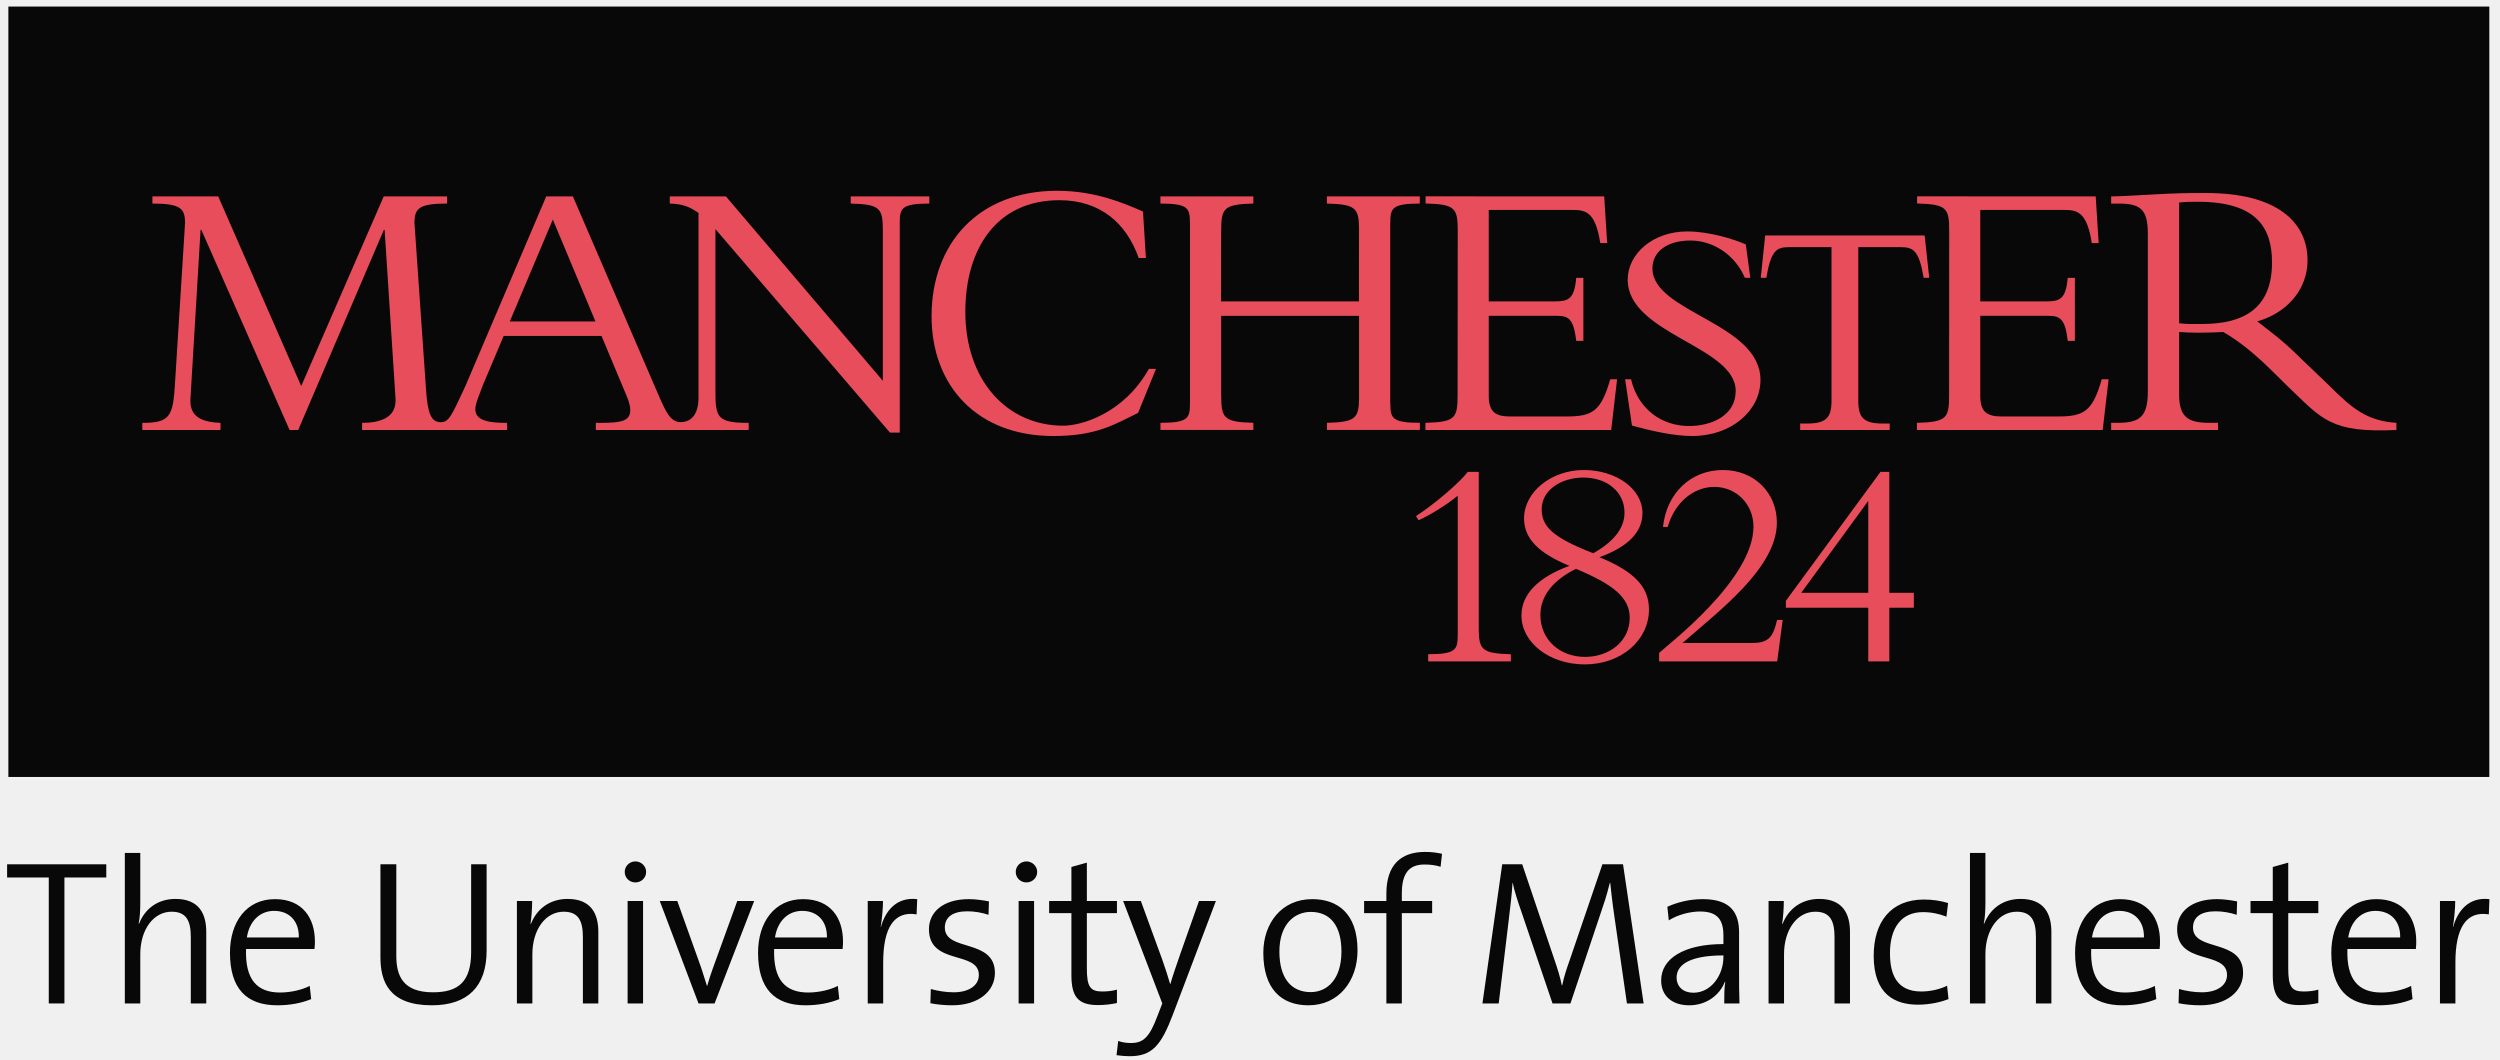
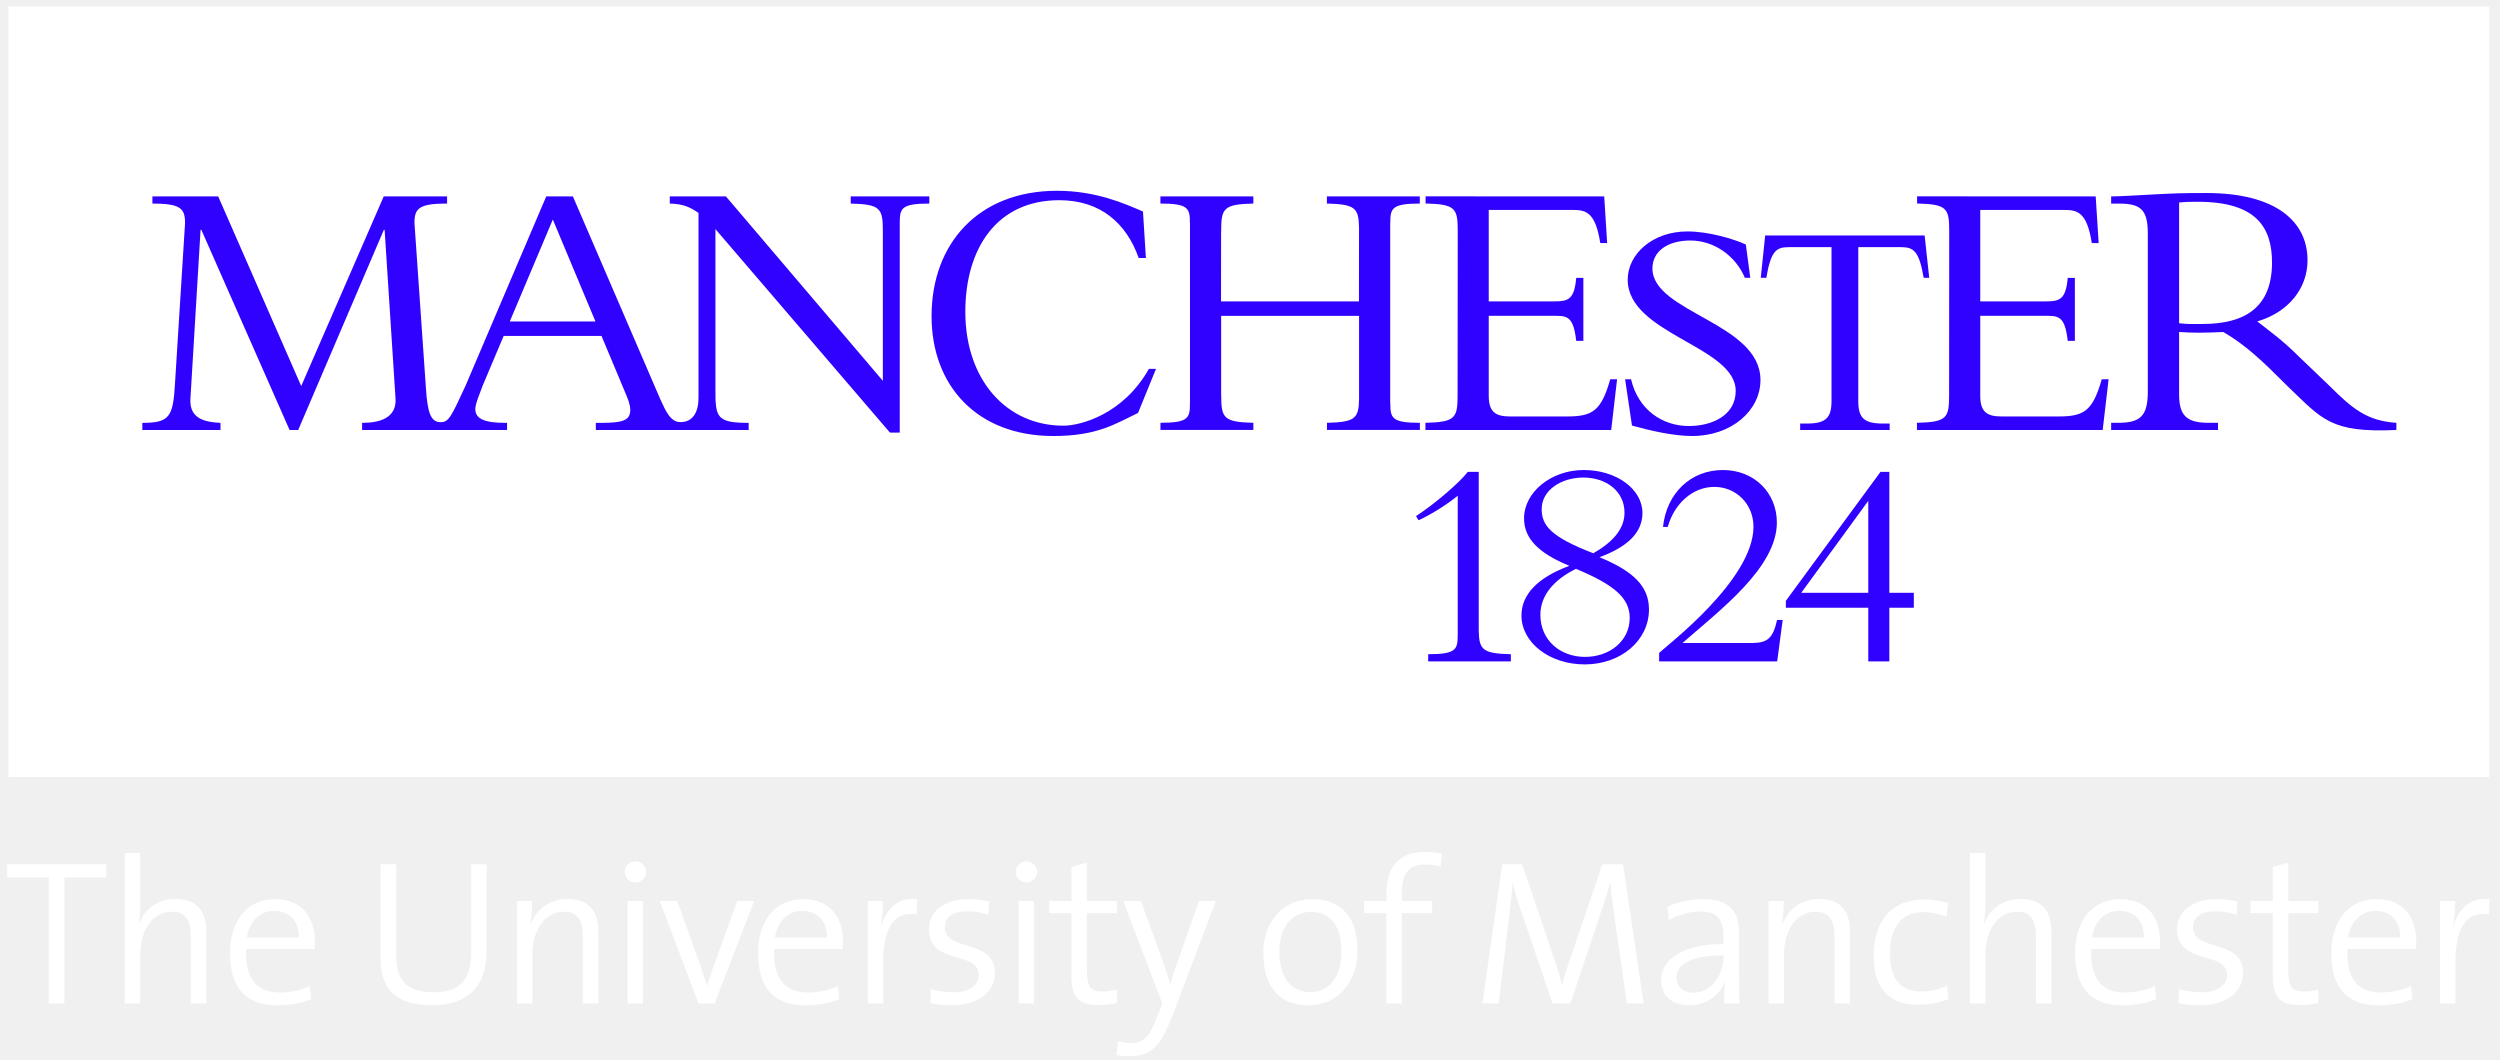
<svg xmlns="http://www.w3.org/2000/svg" width="177" height="75" viewBox="0 0 177 75">
  <g fill="none">
-     <polygon fill="#080808" points=".593 55.009 176.244 55.009 176.244 .464 .593 .464" />
-     <path fill="#E84D5B" d="M113.241,39.451 C115.665,40.444 116.747,41.523 116.747,43.15 C116.747,45.347 114.76,47.04 112.199,47.04 C109.704,47.04 107.719,45.498 107.719,43.573 C107.719,42.091 108.872,40.886 111.114,40.061 C108.943,39.171 107.903,38.138 107.903,36.702 C107.903,34.841 109.822,33.277 112.131,33.277 C114.439,33.277 116.286,34.628 116.286,36.32 C116.286,37.672 115.273,38.711 113.241,39.451 Z M111.578,40.273 C110.004,41.054 109.059,42.157 109.059,43.531 C109.059,45.329 110.467,46.508 112.223,46.508 C113.955,46.508 115.384,45.392 115.384,43.742 C115.384,42.326 114.255,41.391 111.578,40.273 Z M112.107,33.811 C110.514,33.811 109.151,34.714 109.151,36.045 C109.151,37.209 109.804,38.012 112.807,39.171 C114.1,38.433 115.015,37.506 115.015,36.301 C115.015,34.777 113.723,33.811 112.107,33.811 Z M126.439,43.029 L126.439,42.539 L133.14,33.408 L133.764,33.408 L133.764,41.97 L135.499,41.97 L135.499,43.029 L133.764,43.029 L133.764,46.827 L132.274,46.827 L132.274,43.029 L126.439,43.029 Z M132.274,35.461 L127.528,41.97 L132.274,41.97 L132.274,35.461 Z M101.115,46.827 L101.115,46.319 C103.11,46.319 103.205,45.976 103.205,44.939 L103.208,44.939 L103.208,35.099 C102.497,35.69 101.257,36.473 100.431,36.835 L100.254,36.538 C101.542,35.714 103.387,34.126 103.918,33.408 L104.695,33.408 L104.695,44.653 C104.721,46.011 104.979,46.271 106.969,46.319 L106.969,46.827 L101.115,46.827 Z M126.215,43.889 L125.818,43.889 C125.531,45.166 125.159,45.503 124.112,45.524 L119.121,45.524 C121.754,43.21 125.802,40.191 125.802,36.994 C125.802,34.873 124.186,33.277 121.983,33.277 C119.711,33.277 117.99,34.915 117.74,37.309 L118.074,37.309 C118.556,35.606 119.882,34.472 121.372,34.472 C122.949,34.472 124.146,35.714 124.146,37.29 C124.146,41.06 118.008,45.698 117.466,46.227 L117.466,46.827 L125.815,46.827 L125.818,46.829 L125.818,46.827 L125.823,46.827 L125.999,45.524 L125.997,45.524 L126.215,43.889 Z M113.299,17.21 C112.957,15.016 112.283,14.863 111.344,14.863 L105.403,14.863 L105.403,21.338 L110.054,21.338 C111.012,21.338 111.465,21.216 111.596,19.673 L112.102,19.673 L112.102,24.132 L111.596,24.132 C111.383,22.245 110.878,22.361 109.785,22.361 L105.403,22.361 L105.403,28.025 C105.403,29.249 105.966,29.486 106.948,29.486 L110.933,29.486 C112.762,29.486 113.365,29.094 114.005,26.854 L114.489,26.854 L114.073,30.443 L100.92,30.443 L100.92,29.936 C103.05,29.885 103.197,29.591 103.197,27.97 L103.208,16.373 C103.208,14.75 103.057,14.458 100.931,14.407 L100.931,13.901 L113.578,13.907 L113.786,17.21 L113.299,17.21 Z M124.975,16.669 L136.264,16.669 L136.588,19.666 L136.196,19.666 C135.87,17.747 135.467,17.499 134.596,17.499 L131.566,17.499 L131.566,28.395 C131.566,29.57 131.961,29.986 133.288,29.986 L133.788,29.986 L133.788,30.444 L127.452,30.444 L127.452,29.986 L127.95,29.986 C129.277,29.986 129.671,29.57 129.671,28.395 L129.671,17.499 L126.644,17.499 C125.773,17.499 125.383,17.738 125.055,19.669 L124.662,19.669 L124.975,16.669 Z M116.992,19.005 C116.992,17.773 118.095,17.028 119.677,17.028 C121.33,17.028 122.864,18.081 123.536,19.666 L123.92,19.666 L123.604,17.31 C122.78,16.934 121.014,16.386 119.461,16.386 C117.016,16.386 115.242,17.975 115.242,19.803 C115.242,23.655 122.888,24.513 122.888,27.68 C122.888,29.418 121.188,30.163 119.582,30.163 C117.708,30.163 115.989,29.023 115.479,26.854 L115.058,26.854 L115.544,30.131 C116.784,30.476 118.471,30.87 119.798,30.87 C122.601,30.87 124.641,29.063 124.641,26.904 C124.641,22.853 116.992,22.13 116.992,19.005 Z" />
-     <path fill="#E84D5B" d="M155.937,22.937 C155.324,22.937 154.921,22.965 154.281,22.885 L154.281,14.338 C154.763,14.286 155.113,14.286 155.616,14.286 C159.735,14.286 160.859,16.097 160.859,18.584 C160.859,21.793 158.906,22.937 155.937,22.937 Z M74.841,13.507 C77.631,13.507 79.682,14.443 80.923,14.975 L81.129,18.268 L80.621,18.268 C79.746,15.794 77.9,14.174 74.999,14.174 C70.559,14.174 68.345,17.607 68.345,22.077 C68.345,26.888 71.251,30.139 75.294,30.139 C76.505,30.139 79.533,29.333 81.342,26.115 L81.845,26.115 L80.574,29.236 C78.989,29.991 77.713,30.87 74.576,30.87 C69.177,30.87 65.955,27.308 65.955,22.389 C65.955,17.23 69.282,13.507 74.841,13.507 Z M100.528,29.936 L100.528,30.44 L93.949,30.44 L93.949,29.936 C95.956,29.886 96.201,29.622 96.222,28.228 L96.222,22.362 L86.458,22.362 L86.458,27.967 L86.462,27.967 C86.462,29.589 86.612,29.881 88.737,29.934 L88.737,30.439 L82.16,30.439 L82.16,29.934 C84.154,29.934 84.248,29.589 84.248,28.552 L84.251,28.552 L84.251,15.794 L84.246,15.791 C84.246,14.754 84.151,14.411 82.157,14.411 L82.157,13.904 L88.736,13.904 L88.736,14.411 C86.61,14.462 86.459,14.754 86.459,16.377 L86.454,16.376 L86.449,21.338 L96.214,21.338 L96.219,16.148 C96.201,14.731 95.964,14.459 93.945,14.412 L93.945,13.907 L100.523,13.907 L100.523,14.412 C98.53,14.412 98.433,14.756 98.433,15.794 L98.426,15.794 L98.426,28.552 L98.437,28.554 C98.437,29.59 98.532,29.936 100.528,29.936 Z M60.231,13.907 L60.231,14.412 C62.357,14.465 62.506,14.757 62.506,16.381 L62.506,26.962 L51.397,13.907 L47.42,13.907 L47.42,14.412 C48.349,14.438 48.844,14.649 49.455,15.077 L49.455,28.157 C49.455,29.167 49.067,29.886 48.175,29.886 C47.465,29.886 47.135,29.103 46.748,28.263 L40.561,13.907 L38.673,13.907 L32.961,27.308 C31.94,29.531 31.756,29.891 31.206,29.891 C30.516,29.891 30.271,29.277 30.156,27.491 L29.344,15.791 C29.344,14.754 29.658,14.411 31.653,14.411 L31.653,13.904 L27.169,13.905 L21.326,27.334 L15.449,13.907 L10.79,13.907 L10.79,14.412 C12.786,14.412 13.102,14.756 13.102,15.794 L12.393,27.094 C12.259,29.512 12.022,29.939 10.077,29.939 L10.077,30.443 L15.611,30.443 L15.611,29.939 C14.413,29.885 13.403,29.594 13.482,28.239 L14.2,16.273 L14.256,16.273 L20.502,30.443 L21.112,30.443 L27.177,16.273 L27.231,16.273 L28.001,28.183 C28.109,29.594 26.884,29.939 25.636,29.939 L25.636,30.443 L35.9,30.443 L35.9,29.939 L35.804,29.939 C34.342,29.939 33.651,29.675 33.651,28.956 C33.651,28.584 33.998,27.786 34.183,27.279 L35.659,23.784 L42.587,23.784 L44.329,27.945 C44.435,28.211 44.622,28.61 44.622,29.033 C44.622,29.778 44.064,29.939 42.548,29.939 L42.185,29.939 L42.185,30.443 L53.006,30.443 L53.006,29.939 C50.744,29.939 50.652,29.542 50.652,27.627 L50.652,16.22 L63.011,30.63 L63.702,30.63 L63.702,15.794 C63.702,14.757 63.798,14.412 65.795,14.412 L65.795,13.907 L60.231,13.907 Z M36.092,22.761 L39.14,15.542 L42.159,22.761 L36.092,22.761 Z M148.586,17.21 L148.375,13.907 L135.73,13.901 L135.73,14.407 C137.857,14.458 138.004,14.75 138.004,16.373 L137.997,27.97 C137.997,29.591 137.846,29.885 135.72,29.936 L135.72,30.443 L148.87,30.443 L149.289,26.854 L148.804,26.854 C148.162,29.094 147.564,29.486 145.732,29.486 L141.75,29.486 C140.763,29.486 140.202,29.249 140.202,28.025 L140.202,22.361 L144.588,22.361 C145.677,22.361 146.185,22.245 146.395,24.132 L146.901,24.132 L146.901,19.673 L146.395,19.673 C146.261,21.216 145.809,21.338 144.853,21.338 L140.202,21.338 L140.202,14.863 L146.14,14.863 C147.083,14.863 147.757,15.016 148.099,17.21 L148.586,17.21 Z" />
+     <polygon fill="#FFFFFF" points=".593 55.009 176.244 55.009 176.244 .464 .593 .464" />
+     <path fill="#3001FF" d="M113.241,39.451 C115.665,40.444 116.747,41.523 116.747,43.15 C116.747,45.347 114.76,47.04 112.199,47.04 C109.704,47.04 107.719,45.498 107.719,43.573 C107.719,42.091 108.872,40.886 111.114,40.061 C108.943,39.171 107.903,38.138 107.903,36.702 C107.903,34.841 109.822,33.277 112.131,33.277 C114.439,33.277 116.286,34.628 116.286,36.32 C116.286,37.672 115.273,38.711 113.241,39.451 Z M111.578,40.273 C110.004,41.054 109.059,42.157 109.059,43.531 C109.059,45.329 110.467,46.508 112.223,46.508 C113.955,46.508 115.384,45.392 115.384,43.742 C115.384,42.326 114.255,41.391 111.578,40.273 Z M112.107,33.811 C110.514,33.811 109.151,34.714 109.151,36.045 C109.151,37.209 109.804,38.012 112.807,39.171 C114.1,38.433 115.015,37.506 115.015,36.301 C115.015,34.777 113.723,33.811 112.107,33.811 Z M126.439,43.029 L126.439,42.539 L133.14,33.408 L133.764,33.408 L133.764,41.97 L135.499,41.97 L135.499,43.029 L133.764,43.029 L133.764,46.827 L132.274,46.827 L132.274,43.029 L126.439,43.029 Z M132.274,35.461 L127.528,41.97 L132.274,41.97 L132.274,35.461 Z M101.115,46.827 L101.115,46.319 C103.11,46.319 103.205,45.976 103.205,44.939 L103.208,44.939 L103.208,35.099 C102.497,35.69 101.257,36.473 100.431,36.835 L100.254,36.538 C101.542,35.714 103.387,34.126 103.918,33.408 L104.695,33.408 L104.695,44.653 C104.721,46.011 104.979,46.271 106.969,46.319 L106.969,46.827 L101.115,46.827 Z M126.215,43.889 L125.818,43.889 C125.531,45.166 125.159,45.503 124.112,45.524 L119.121,45.524 C121.754,43.21 125.802,40.191 125.802,36.994 C125.802,34.873 124.186,33.277 121.983,33.277 C119.711,33.277 117.99,34.915 117.74,37.309 L118.074,37.309 C118.556,35.606 119.882,34.472 121.372,34.472 C122.949,34.472 124.146,35.714 124.146,37.29 C124.146,41.06 118.008,45.698 117.466,46.227 L117.466,46.827 L125.815,46.827 L125.818,46.829 L125.818,46.827 L125.823,46.827 L125.999,45.524 L125.997,45.524 L126.215,43.889 Z M113.299,17.21 C112.957,15.016 112.283,14.863 111.344,14.863 L105.403,14.863 L105.403,21.338 L110.054,21.338 C111.012,21.338 111.465,21.216 111.596,19.673 L112.102,19.673 L112.102,24.132 L111.596,24.132 C111.383,22.245 110.878,22.361 109.785,22.361 L105.403,22.361 L105.403,28.025 C105.403,29.249 105.966,29.486 106.948,29.486 L110.933,29.486 C112.762,29.486 113.365,29.094 114.005,26.854 L114.489,26.854 L114.073,30.443 L100.92,30.443 L100.92,29.936 C103.05,29.885 103.197,29.591 103.197,27.97 L103.208,16.373 C103.208,14.75 103.057,14.458 100.931,14.407 L100.931,13.901 L113.578,13.907 L113.786,17.21 L113.299,17.21 Z M124.975,16.669 L136.264,16.669 L136.588,19.666 L136.196,19.666 C135.87,17.747 135.467,17.499 134.596,17.499 L131.566,17.499 L131.566,28.395 C131.566,29.57 131.961,29.986 133.288,29.986 L133.788,29.986 L133.788,30.444 L127.452,30.444 L127.452,29.986 L127.95,29.986 C129.277,29.986 129.671,29.57 129.671,28.395 L129.671,17.499 L126.644,17.499 C125.773,17.499 125.383,17.738 125.055,19.669 L124.662,19.669 L124.975,16.669 Z M116.992,19.005 C116.992,17.773 118.095,17.028 119.677,17.028 C121.33,17.028 122.864,18.081 123.536,19.666 L123.92,19.666 L123.604,17.31 C122.78,16.934 121.014,16.386 119.461,16.386 C117.016,16.386 115.242,17.975 115.242,19.803 C115.242,23.655 122.888,24.513 122.888,27.68 C122.888,29.418 121.188,30.163 119.582,30.163 C117.708,30.163 115.989,29.023 115.479,26.854 L115.058,26.854 L115.544,30.131 C116.784,30.476 118.471,30.87 119.798,30.87 C122.601,30.87 124.641,29.063 124.641,26.904 C124.641,22.853 116.992,22.13 116.992,19.005 Z" />
+     <path fill="#3001FF" d="M155.937,22.937 C155.324,22.937 154.921,22.965 154.281,22.885 L154.281,14.338 C154.763,14.286 155.113,14.286 155.616,14.286 C159.735,14.286 160.859,16.097 160.859,18.584 C160.859,21.793 158.906,22.937 155.937,22.937 Z M74.841,13.507 C77.631,13.507 79.682,14.443 80.923,14.975 L81.129,18.268 L80.621,18.268 C79.746,15.794 77.9,14.174 74.999,14.174 C70.559,14.174 68.345,17.607 68.345,22.077 C68.345,26.888 71.251,30.139 75.294,30.139 C76.505,30.139 79.533,29.333 81.342,26.115 L81.845,26.115 L80.574,29.236 C78.989,29.991 77.713,30.87 74.576,30.87 C69.177,30.87 65.955,27.308 65.955,22.389 C65.955,17.23 69.282,13.507 74.841,13.507 Z M100.528,29.936 L100.528,30.44 L93.949,30.44 L93.949,29.936 C95.956,29.886 96.201,29.622 96.222,28.228 L96.222,22.362 L86.458,22.362 L86.458,27.967 L86.462,27.967 C86.462,29.589 86.612,29.881 88.737,29.934 L88.737,30.439 L82.16,30.439 L82.16,29.934 C84.154,29.934 84.248,29.589 84.248,28.552 L84.251,28.552 L84.251,15.794 L84.246,15.791 C84.246,14.754 84.151,14.411 82.157,14.411 L82.157,13.904 L88.736,13.904 L88.736,14.411 C86.61,14.462 86.459,14.754 86.459,16.377 L86.454,16.376 L86.449,21.338 L96.214,21.338 L96.219,16.148 C96.201,14.731 95.964,14.459 93.945,14.412 L93.945,13.907 L100.523,13.907 L100.523,14.412 C98.53,14.412 98.433,14.756 98.433,15.794 L98.426,15.794 L98.426,28.552 L98.437,28.554 C98.437,29.59 98.532,29.936 100.528,29.936 Z M60.231,13.907 L60.231,14.412 C62.357,14.465 62.506,14.757 62.506,16.381 L62.506,26.962 L51.397,13.907 L47.42,13.907 L47.42,14.412 C48.349,14.438 48.844,14.649 49.455,15.077 L49.455,28.157 C49.455,29.167 49.067,29.886 48.175,29.886 C47.465,29.886 47.135,29.103 46.748,28.263 L40.561,13.907 L38.673,13.907 L32.961,27.308 C31.94,29.531 31.756,29.891 31.206,29.891 C30.516,29.891 30.271,29.277 30.156,27.491 L29.344,15.791 C29.344,14.754 29.658,14.411 31.653,14.411 L31.653,13.904 L27.169,13.905 L21.326,27.334 L15.449,13.907 L10.79,13.907 L10.79,14.412 C12.786,14.412 13.102,14.756 13.102,15.794 L12.393,27.094 C12.259,29.512 12.022,29.939 10.077,29.939 L10.077,30.443 L15.611,30.443 L15.611,29.939 C14.413,29.885 13.403,29.594 13.482,28.239 L14.2,16.273 L14.256,16.273 L20.502,30.443 L21.112,30.443 L27.177,16.273 L27.231,16.273 L28.001,28.183 C28.109,29.594 26.884,29.939 25.636,29.939 L25.636,30.443 L35.9,30.443 L35.9,29.939 L35.804,29.939 C34.342,29.939 33.651,29.675 33.651,28.956 C33.651,28.584 33.998,27.786 34.183,27.279 L35.659,23.784 L42.587,23.784 L44.329,27.945 C44.435,28.211 44.622,28.61 44.622,29.033 C44.622,29.778 44.064,29.939 42.548,29.939 L42.185,29.939 L42.185,30.443 L53.006,30.443 L53.006,29.939 C50.744,29.939 50.652,29.542 50.652,27.627 L50.652,16.22 L63.011,30.63 L63.702,30.63 L63.702,15.794 C63.702,14.757 63.798,14.412 65.795,14.412 L65.795,13.907 L60.231,13.907 Z M36.092,22.761 L39.14,15.542 L42.159,22.761 L36.092,22.761 Z M148.586,17.21 L148.375,13.907 L135.73,13.901 L135.73,14.407 C137.857,14.458 138.004,14.75 138.004,16.373 L137.997,27.97 C137.997,29.591 137.846,29.885 135.72,29.936 L135.72,30.443 L148.87,30.443 L149.289,26.854 L148.804,26.854 C148.162,29.094 147.564,29.486 145.732,29.486 L141.75,29.486 C140.763,29.486 140.202,29.249 140.202,28.025 L140.202,22.361 L144.588,22.361 C145.677,22.361 146.185,22.245 146.395,24.132 L146.901,24.132 L146.901,19.673 L146.395,19.673 C146.261,21.216 145.809,21.338 144.853,21.338 L140.202,21.338 L140.202,14.863 L146.14,14.863 C147.083,14.863 147.757,15.016 148.099,17.21 L148.586,17.21 Z" />
    <g transform="translate(149 13)">
-       <path fill="#E84D5B" d="M15.973,14.363 L13.862,12.342 C12.604,11.086 11.804,10.532 10.814,9.756 C13.01,9.114 14.373,7.429 14.373,5.426 C14.373,2.696 12.154,0.666 7.208,0.666 C5.469,0.666 4.934,0.691 3.839,0.747 C2.744,0.799 1.112,0.907 0.47,0.907 L0.47,1.415 L1.057,1.415 C2.607,1.415 3.065,1.895 3.065,3.554 L3.065,14.716 C3.065,16.507 2.502,16.936 0.925,16.936 L0.47,16.936 L0.47,17.443 L8.035,17.443 L8.035,16.936 L7.421,16.936 C5.921,16.936 5.281,16.536 5.281,14.931 L5.281,10.504 C5.71,10.532 6.058,10.556 6.645,10.556 C7.348,10.556 7.771,10.532 8.406,10.506 C10.443,11.673 12.036,13.466 12.98,14.363 C15.418,16.684 15.987,17.657 20.664,17.443 L20.664,16.936 C18.608,16.803 17.552,15.943 15.973,14.363 Z" />
-       <path fill="#080808" d="M6.937,9.937 C6.324,9.937 5.921,9.965 5.281,9.885 L5.281,1.338 C5.763,1.286 6.113,1.286 6.616,1.286 C10.735,1.286 11.859,3.097 11.859,5.584 C11.859,8.793 9.906,9.937 6.937,9.937 Z" />
+       <path fill="#3001FF" d="M15.973,14.363 L13.862,12.342 C12.604,11.086 11.804,10.532 10.814,9.756 C13.01,9.114 14.373,7.429 14.373,5.426 C14.373,2.696 12.154,0.666 7.208,0.666 C5.469,0.666 4.934,0.691 3.839,0.747 C2.744,0.799 1.112,0.907 0.47,0.907 L0.47,1.415 L1.057,1.415 C2.607,1.415 3.065,1.895 3.065,3.554 L3.065,14.716 C3.065,16.507 2.502,16.936 0.925,16.936 L0.47,16.936 L0.47,17.443 L8.035,17.443 L8.035,16.936 L7.421,16.936 C5.921,16.936 5.281,16.536 5.281,14.931 L5.281,10.504 C5.71,10.532 6.058,10.556 6.645,10.556 C7.348,10.556 7.771,10.532 8.406,10.506 C10.443,11.673 12.036,13.466 12.98,14.363 C15.418,16.684 15.987,17.657 20.664,17.443 L20.664,16.936 C18.608,16.803 17.552,15.943 15.973,14.363 Z" />
+       <path fill="#FFFFFF" d="M6.937,9.937 C6.324,9.937 5.921,9.965 5.281,9.885 L5.281,1.338 C5.763,1.286 6.113,1.286 6.616,1.286 C10.735,1.286 11.859,3.097 11.859,5.584 C11.859,8.793 9.906,9.937 6.937,9.937 Z" />
    </g>
-     <polyline fill="#080808" points="4.561 62.126 4.561 71.044 3.453 71.044 3.453 62.126 .504 62.126 .504 61.192 7.525 61.192 7.525 62.126 4.561 62.126" />
-     <path fill="#080808" d="M13.509,71.044 L13.509,66.344 C13.509,65.205 13.202,64.549 12.151,64.549 C10.852,64.549 9.932,65.833 9.932,67.556 L9.932,71.044 L8.838,71.044 L8.838,60.389 L9.932,60.389 L9.932,63.936 C9.932,64.417 9.903,65.016 9.816,65.38 L9.845,65.395 C10.268,64.33 11.173,63.644 12.428,63.644 C14.092,63.644 14.603,64.695 14.603,65.979 L14.603,71.044 L13.509,71.044 Z M22.265,67.191 L17.42,67.191 C17.347,69.365 18.207,70.27 19.828,70.27 C20.587,70.27 21.389,70.08 21.929,69.803 L22.031,70.737 C21.36,71.015 20.543,71.175 19.638,71.175 C17.449,71.175 16.282,69.993 16.282,67.454 C16.282,65.278 17.449,63.659 19.463,63.659 C21.462,63.659 22.295,65.045 22.295,66.651 C22.295,66.782 22.295,66.972 22.265,67.191 Z M19.405,64.49 C18.383,64.49 17.653,65.234 17.478,66.373 L21.156,66.373 C21.185,65.25 20.514,64.49 19.405,64.49 Z M30.569,71.175 C27.519,71.175 26.935,69.468 26.935,67.774 L26.935,61.192 L28.059,61.192 L28.059,67.672 C28.059,69.088 28.526,70.255 30.657,70.255 C32.467,70.255 33.357,69.496 33.357,67.395 L33.357,61.192 L34.452,61.192 L34.452,67.307 C34.452,69.832 33.124,71.175 30.569,71.175 Z M41.268,71.044 L41.268,66.344 C41.268,65.205 40.961,64.549 39.91,64.549 C38.611,64.549 37.692,65.833 37.692,67.556 L37.692,71.044 L36.597,71.044 L36.597,63.79 L37.677,63.79 C37.677,64.256 37.634,64.957 37.56,65.395 L37.589,65.41 C37.998,64.359 38.918,63.644 40.187,63.644 C41.851,63.644 42.362,64.695 42.362,65.979 L42.362,71.044 L41.268,71.044 Z M44.989,62.476 C44.566,62.476 44.23,62.155 44.23,61.732 C44.23,61.323 44.566,60.987 44.989,60.987 C45.398,60.987 45.748,61.323 45.748,61.732 C45.748,62.155 45.398,62.476 44.989,62.476 Z M44.435,71.044 L45.529,71.044 L45.529,63.79 L44.435,63.79 L44.435,71.044 Z M50.593,71.044 L49.455,71.044 L46.711,63.79 L47.952,63.79 L49.645,68.519 C49.79,68.971 49.922,69.38 50.054,69.803 L50.068,69.803 C50.185,69.409 50.316,68.971 50.463,68.578 L52.199,63.79 L53.396,63.79 L50.593,71.044 Z M59.655,67.191 L54.81,67.191 C54.737,69.365 55.598,70.27 57.218,70.27 C57.976,70.27 58.779,70.08 59.319,69.803 L59.421,70.737 C58.75,71.015 57.933,71.175 57.028,71.175 C54.839,71.175 53.671,69.993 53.671,67.454 C53.671,65.278 54.839,63.659 56.852,63.659 C58.852,63.659 59.684,65.045 59.684,66.651 C59.684,66.782 59.684,66.972 59.655,67.191 Z M56.795,64.49 C55.773,64.49 55.043,65.234 54.868,66.373 L58.546,66.373 C58.575,65.25 57.904,64.49 56.795,64.49 Z M64.894,64.738 C63.288,64.476 62.53,65.701 62.53,68.139 L62.53,71.044 L61.436,71.044 L61.436,63.79 L62.516,63.79 C62.516,64.272 62.457,64.987 62.355,65.614 L62.37,65.629 C62.662,64.563 63.42,63.483 64.939,63.659 L64.894,64.738 Z M67.405,71.175 C66.865,71.175 66.31,71.117 65.872,71.029 L65.901,70.022 C66.368,70.153 66.952,70.255 67.521,70.255 C68.572,70.255 69.302,69.789 69.302,69.029 C69.302,67.278 65.77,68.373 65.77,65.789 C65.77,64.578 66.763,63.659 68.601,63.659 C69.054,63.659 69.565,63.732 70.017,63.819 L69.988,64.768 C69.507,64.607 68.98,64.52 68.485,64.52 C67.419,64.52 66.894,64.957 66.894,65.673 C66.894,67.409 70.44,66.417 70.44,68.883 C70.44,70.168 69.302,71.175 67.405,71.175 Z M73.433,61.732 C73.433,61.323 73.082,60.987 72.673,60.987 C72.25,60.987 71.914,61.323 71.914,61.732 C71.914,62.155 72.25,62.476 72.673,62.476 C73.082,62.476 73.433,62.155 73.433,61.732 Z M72.119,71.044 L73.213,71.044 L73.213,63.79 L72.119,63.79 L72.119,71.044 Z M77.738,71.16 C76.279,71.16 75.855,70.518 75.855,69.015 L75.855,64.651 L74.279,64.651 L74.279,63.79 L75.855,63.79 L75.855,61.382 L76.95,61.075 L76.95,63.79 L79.08,63.79 L79.08,64.651 L76.95,64.651 L76.95,68.562 C76.95,69.861 77.183,70.198 78.045,70.198 C78.409,70.198 78.789,70.153 79.08,70.066 L79.08,71.015 C78.701,71.102 78.19,71.16 77.738,71.16 Z M83.05,71.802 C82.204,74.036 81.562,74.78 79.971,74.78 C79.708,74.78 79.343,74.751 79.051,74.707 L79.168,73.7 C79.46,73.802 79.752,73.845 80.073,73.845 C80.948,73.845 81.387,73.437 81.956,71.905 L82.291,71.044 L79.518,63.79 L80.773,63.79 L82.291,67.949 C82.525,68.606 82.686,69.131 82.846,69.671 L82.861,69.671 C82.992,69.204 83.298,68.3 83.59,67.468 L84.889,63.79 L86.086,63.79 L83.05,71.802 Z M92.639,71.175 C90.698,71.175 89.443,69.993 89.443,67.454 C89.443,65.38 90.727,63.659 92.902,63.659 C94.668,63.659 96.113,64.636 96.113,67.293 C96.113,69.453 94.784,71.175 92.639,71.175 Z M92.8,64.563 C91.661,64.563 90.581,65.425 90.581,67.366 C90.581,69.22 91.384,70.241 92.8,70.241 C93.938,70.241 94.974,69.365 94.974,67.366 C94.974,65.614 94.245,64.563 92.8,64.563 Z M101.994,61.367 C101.629,61.25 101.235,61.207 100.855,61.207 C99.746,61.207 99.25,61.849 99.25,63.25 L99.25,63.79 L101.396,63.79 L101.396,64.651 L99.25,64.651 L99.25,71.044 L98.155,71.044 L98.155,64.651 L96.579,64.651 L96.579,63.79 L98.155,63.79 L98.155,63.279 C98.155,61.25 99.162,60.316 100.899,60.316 C101.307,60.316 101.701,60.36 102.096,60.448 L101.994,61.367 Z M115.187,71.044 L114.311,64.972 C114.136,63.775 114.063,63.046 114.005,62.506 L113.976,62.506 C113.874,62.914 113.727,63.483 113.494,64.154 L111.188,71.044 L109.918,71.044 L107.729,64.593 C107.481,63.877 107.218,63.104 107.101,62.506 L107.087,62.506 C107.044,63.294 106.941,64.081 106.824,65.089 L106.109,71.044 L104.956,71.044 L106.357,61.192 L107.773,61.192 L110.02,67.847 C110.268,68.562 110.473,69.22 110.575,69.759 L110.604,69.759 C110.75,69.088 110.896,68.65 111.144,67.949 L113.45,61.192 L114.91,61.192 L116.369,71.044 L115.187,71.044 Z M122.076,71.044 C122.076,70.489 122.076,69.934 122.149,69.511 L122.12,69.511 C121.77,70.43 120.835,71.175 119.595,71.175 C118.442,71.175 117.61,70.562 117.61,69.409 C117.61,67.891 119.186,66.84 122.018,66.84 L122.018,66.242 C122.018,65.147 121.623,64.534 120.368,64.534 C119.668,64.534 118.792,64.754 118.15,65.162 L118.048,64.199 C118.734,63.892 119.58,63.659 120.558,63.659 C122.558,63.659 123.127,64.651 123.127,66.023 L123.127,68.869 C123.127,69.584 123.127,70.402 123.156,71.044 L122.076,71.044 Z M122.018,67.643 C119.289,67.643 118.704,68.504 118.704,69.204 C118.704,69.861 119.172,70.285 119.887,70.285 C121.171,70.285 122.018,69.015 122.018,67.76 L122.018,67.643 Z M129.884,71.044 L129.884,66.344 C129.884,65.205 129.578,64.549 128.527,64.549 C127.228,64.549 126.309,65.833 126.309,67.556 L126.309,71.044 L125.214,71.044 L125.214,63.79 L126.294,63.79 C126.294,64.256 126.25,64.957 126.177,65.395 L126.207,65.41 C126.615,64.359 127.534,63.644 128.804,63.644 C130.468,63.644 130.979,64.695 130.979,65.979 L130.979,71.044 L129.884,71.044 Z M135.795,71.131 C134.175,71.131 132.657,70.416 132.657,67.672 C132.657,65.293 133.854,63.687 136.218,63.687 C136.817,63.687 137.416,63.775 137.926,63.936 L137.809,64.899 C137.328,64.709 136.758,64.578 136.145,64.578 C134.584,64.578 133.81,65.732 133.81,67.482 C133.81,68.971 134.277,70.198 136.029,70.198 C136.671,70.198 137.371,70.037 137.853,69.789 L137.955,70.737 C137.473,70.927 136.685,71.131 135.795,71.131 Z M144.143,71.044 L144.143,66.344 C144.143,65.205 143.836,64.549 142.786,64.549 C141.487,64.549 140.567,65.833 140.567,67.556 L140.567,71.044 L139.473,71.044 L139.473,60.389 L140.567,60.389 L140.567,63.936 C140.567,64.417 140.539,65.016 140.451,65.38 L140.48,65.395 C140.903,64.33 141.808,63.644 143.063,63.644 C144.727,63.644 145.238,64.695 145.238,65.979 L145.238,71.044 L144.143,71.044 Z M152.9,67.191 L148.055,67.191 C147.981,69.365 148.843,70.27 150.463,70.27 C151.222,70.27 152.025,70.08 152.565,69.803 L152.667,70.737 C151.995,71.015 151.178,71.175 150.273,71.175 C148.084,71.175 146.916,69.993 146.916,67.454 C146.916,65.278 148.084,63.659 150.098,63.659 C152.097,63.659 152.929,65.045 152.929,66.651 C152.929,66.782 152.929,66.972 152.9,67.191 Z M150.04,64.49 C149.018,64.49 148.288,65.234 148.113,66.373 L151.791,66.373 C151.82,65.25 151.149,64.49 150.04,64.49 Z M155.775,71.175 C155.236,71.175 154.681,71.117 154.243,71.029 L154.272,70.022 C154.739,70.153 155.323,70.255 155.892,70.255 C156.943,70.255 157.673,69.789 157.673,69.029 C157.673,67.278 154.141,68.373 154.141,65.789 C154.141,64.578 155.133,63.659 156.972,63.659 C157.425,63.659 157.936,63.732 158.387,63.819 L158.359,64.768 C157.877,64.607 157.352,64.52 156.856,64.52 C155.79,64.52 155.265,64.957 155.265,65.673 C155.265,67.409 158.811,66.417 158.811,68.883 C158.811,70.168 157.673,71.175 155.775,71.175 Z M162.796,71.16 C161.336,71.16 160.912,70.518 160.912,69.015 L160.912,64.651 L159.337,64.651 L159.337,63.79 L160.912,63.79 L160.912,61.382 L162.008,61.075 L162.008,63.79 L164.138,63.79 L164.138,64.651 L162.008,64.651 L162.008,68.562 C162.008,69.861 162.241,70.198 163.102,70.198 C163.467,70.198 163.846,70.153 164.138,70.066 L164.138,71.015 C163.759,71.102 163.248,71.16 162.796,71.16 Z M171.042,67.191 L166.196,67.191 C166.123,69.365 166.984,70.27 168.604,70.27 C169.363,70.27 170.166,70.08 170.706,69.803 L170.808,70.737 C170.137,71.015 169.32,71.175 168.415,71.175 C166.225,71.175 165.057,69.993 165.057,67.454 C165.057,65.278 166.225,63.659 168.24,63.659 C170.239,63.659 171.07,65.045 171.07,66.651 C171.07,66.782 171.07,66.972 171.042,67.191 Z M168.181,64.49 C167.159,64.49 166.429,65.234 166.254,66.373 L169.932,66.373 C169.962,65.25 169.291,64.49 168.181,64.49 Z M176.208,64.738 C174.603,64.476 173.843,65.701 173.843,68.139 L173.843,71.044 L172.749,71.044 L172.749,63.79 L173.829,63.79 C173.829,64.272 173.771,64.987 173.668,65.614 L173.683,65.629 C173.975,64.563 174.734,63.483 176.252,63.659 L176.208,64.738 Z" />
+     <polyline fill="#FFFFFF" points="4.561 62.126 4.561 71.044 3.453 71.044 3.453 62.126 .504 62.126 .504 61.192 7.525 61.192 7.525 62.126 4.561 62.126" />
+     <path fill="#FFFFFF" d="M13.509,71.044 L13.509,66.344 C13.509,65.205 13.202,64.549 12.151,64.549 C10.852,64.549 9.932,65.833 9.932,67.556 L9.932,71.044 L8.838,71.044 L8.838,60.389 L9.932,60.389 L9.932,63.936 C9.932,64.417 9.903,65.016 9.816,65.38 L9.845,65.395 C10.268,64.33 11.173,63.644 12.428,63.644 C14.092,63.644 14.603,64.695 14.603,65.979 L14.603,71.044 L13.509,71.044 Z M22.265,67.191 L17.42,67.191 C17.347,69.365 18.207,70.27 19.828,70.27 C20.587,70.27 21.389,70.08 21.929,69.803 L22.031,70.737 C21.36,71.015 20.543,71.175 19.638,71.175 C17.449,71.175 16.282,69.993 16.282,67.454 C16.282,65.278 17.449,63.659 19.463,63.659 C21.462,63.659 22.295,65.045 22.295,66.651 C22.295,66.782 22.295,66.972 22.265,67.191 Z M19.405,64.49 C18.383,64.49 17.653,65.234 17.478,66.373 L21.156,66.373 C21.185,65.25 20.514,64.49 19.405,64.49 Z M30.569,71.175 C27.519,71.175 26.935,69.468 26.935,67.774 L26.935,61.192 L28.059,61.192 L28.059,67.672 C28.059,69.088 28.526,70.255 30.657,70.255 C32.467,70.255 33.357,69.496 33.357,67.395 L33.357,61.192 L34.452,61.192 L34.452,67.307 C34.452,69.832 33.124,71.175 30.569,71.175 Z M41.268,71.044 L41.268,66.344 C41.268,65.205 40.961,64.549 39.91,64.549 C38.611,64.549 37.692,65.833 37.692,67.556 L37.692,71.044 L36.597,71.044 L36.597,63.79 L37.677,63.79 C37.677,64.256 37.634,64.957 37.56,65.395 L37.589,65.41 C37.998,64.359 38.918,63.644 40.187,63.644 C41.851,63.644 42.362,64.695 42.362,65.979 L42.362,71.044 L41.268,71.044 Z M44.989,62.476 C44.566,62.476 44.23,62.155 44.23,61.732 C44.23,61.323 44.566,60.987 44.989,60.987 C45.398,60.987 45.748,61.323 45.748,61.732 C45.748,62.155 45.398,62.476 44.989,62.476 Z M44.435,71.044 L45.529,71.044 L45.529,63.79 L44.435,63.79 L44.435,71.044 Z M50.593,71.044 L49.455,71.044 L46.711,63.79 L47.952,63.79 L49.645,68.519 C49.79,68.971 49.922,69.38 50.054,69.803 L50.068,69.803 C50.185,69.409 50.316,68.971 50.463,68.578 L52.199,63.79 L53.396,63.79 L50.593,71.044 Z M59.655,67.191 L54.81,67.191 C54.737,69.365 55.598,70.27 57.218,70.27 C57.976,70.27 58.779,70.08 59.319,69.803 L59.421,70.737 C58.75,71.015 57.933,71.175 57.028,71.175 C54.839,71.175 53.671,69.993 53.671,67.454 C53.671,65.278 54.839,63.659 56.852,63.659 C58.852,63.659 59.684,65.045 59.684,66.651 C59.684,66.782 59.684,66.972 59.655,67.191 Z M56.795,64.49 C55.773,64.49 55.043,65.234 54.868,66.373 L58.546,66.373 C58.575,65.25 57.904,64.49 56.795,64.49 Z M64.894,64.738 C63.288,64.476 62.53,65.701 62.53,68.139 L62.53,71.044 L61.436,71.044 L61.436,63.79 L62.516,63.79 C62.516,64.272 62.457,64.987 62.355,65.614 L62.37,65.629 C62.662,64.563 63.42,63.483 64.939,63.659 L64.894,64.738 Z M67.405,71.175 C66.865,71.175 66.31,71.117 65.872,71.029 L65.901,70.022 C66.368,70.153 66.952,70.255 67.521,70.255 C68.572,70.255 69.302,69.789 69.302,69.029 C69.302,67.278 65.77,68.373 65.77,65.789 C65.77,64.578 66.763,63.659 68.601,63.659 C69.054,63.659 69.565,63.732 70.017,63.819 L69.988,64.768 C69.507,64.607 68.98,64.52 68.485,64.52 C67.419,64.52 66.894,64.957 66.894,65.673 C66.894,67.409 70.44,66.417 70.44,68.883 C70.44,70.168 69.302,71.175 67.405,71.175 Z M73.433,61.732 C73.433,61.323 73.082,60.987 72.673,60.987 C72.25,60.987 71.914,61.323 71.914,61.732 C71.914,62.155 72.25,62.476 72.673,62.476 C73.082,62.476 73.433,62.155 73.433,61.732 Z M72.119,71.044 L73.213,71.044 L73.213,63.79 L72.119,63.79 L72.119,71.044 Z M77.738,71.16 C76.279,71.16 75.855,70.518 75.855,69.015 L75.855,64.651 L74.279,64.651 L74.279,63.79 L75.855,63.79 L75.855,61.382 L76.95,61.075 L76.95,63.79 L79.08,63.79 L79.08,64.651 L76.95,64.651 L76.95,68.562 C76.95,69.861 77.183,70.198 78.045,70.198 C78.409,70.198 78.789,70.153 79.08,70.066 L79.08,71.015 C78.701,71.102 78.19,71.16 77.738,71.16 Z M83.05,71.802 C82.204,74.036 81.562,74.78 79.971,74.78 C79.708,74.78 79.343,74.751 79.051,74.707 L79.168,73.7 C79.46,73.802 79.752,73.845 80.073,73.845 C80.948,73.845 81.387,73.437 81.956,71.905 L82.291,71.044 L79.518,63.79 L80.773,63.79 L82.291,67.949 C82.525,68.606 82.686,69.131 82.846,69.671 L82.861,69.671 C82.992,69.204 83.298,68.3 83.59,67.468 L84.889,63.79 L86.086,63.79 L83.05,71.802 Z M92.639,71.175 C90.698,71.175 89.443,69.993 89.443,67.454 C89.443,65.38 90.727,63.659 92.902,63.659 C94.668,63.659 96.113,64.636 96.113,67.293 C96.113,69.453 94.784,71.175 92.639,71.175 Z M92.8,64.563 C91.661,64.563 90.581,65.425 90.581,67.366 C90.581,69.22 91.384,70.241 92.8,70.241 C93.938,70.241 94.974,69.365 94.974,67.366 C94.974,65.614 94.245,64.563 92.8,64.563 Z M101.994,61.367 C101.629,61.25 101.235,61.207 100.855,61.207 C99.746,61.207 99.25,61.849 99.25,63.25 L99.25,63.79 L101.396,63.79 L101.396,64.651 L99.25,64.651 L99.25,71.044 L98.155,71.044 L98.155,64.651 L96.579,64.651 L96.579,63.79 L98.155,63.79 L98.155,63.279 C98.155,61.25 99.162,60.316 100.899,60.316 C101.307,60.316 101.701,60.36 102.096,60.448 L101.994,61.367 Z M115.187,71.044 L114.311,64.972 C114.136,63.775 114.063,63.046 114.005,62.506 L113.976,62.506 C113.874,62.914 113.727,63.483 113.494,64.154 L111.188,71.044 L109.918,71.044 L107.729,64.593 C107.481,63.877 107.218,63.104 107.101,62.506 L107.087,62.506 C107.044,63.294 106.941,64.081 106.824,65.089 L106.109,71.044 L104.956,71.044 L106.357,61.192 L107.773,61.192 L110.02,67.847 C110.268,68.562 110.473,69.22 110.575,69.759 L110.604,69.759 C110.75,69.088 110.896,68.65 111.144,67.949 L113.45,61.192 L114.91,61.192 L116.369,71.044 L115.187,71.044 Z M122.076,71.044 C122.076,70.489 122.076,69.934 122.149,69.511 L122.12,69.511 C121.77,70.43 120.835,71.175 119.595,71.175 C118.442,71.175 117.61,70.562 117.61,69.409 C117.61,67.891 119.186,66.84 122.018,66.84 L122.018,66.242 C122.018,65.147 121.623,64.534 120.368,64.534 C119.668,64.534 118.792,64.754 118.15,65.162 L118.048,64.199 C118.734,63.892 119.58,63.659 120.558,63.659 C122.558,63.659 123.127,64.651 123.127,66.023 L123.127,68.869 C123.127,69.584 123.127,70.402 123.156,71.044 L122.076,71.044 Z M122.018,67.643 C119.289,67.643 118.704,68.504 118.704,69.204 C118.704,69.861 119.172,70.285 119.887,70.285 C121.171,70.285 122.018,69.015 122.018,67.76 L122.018,67.643 Z M129.884,71.044 L129.884,66.344 C129.884,65.205 129.578,64.549 128.527,64.549 C127.228,64.549 126.309,65.833 126.309,67.556 L126.309,71.044 L125.214,71.044 L125.214,63.79 L126.294,63.79 C126.294,64.256 126.25,64.957 126.177,65.395 L126.207,65.41 C126.615,64.359 127.534,63.644 128.804,63.644 C130.468,63.644 130.979,64.695 130.979,65.979 L130.979,71.044 L129.884,71.044 Z M135.795,71.131 C134.175,71.131 132.657,70.416 132.657,67.672 C132.657,65.293 133.854,63.687 136.218,63.687 C136.817,63.687 137.416,63.775 137.926,63.936 L137.809,64.899 C137.328,64.709 136.758,64.578 136.145,64.578 C134.584,64.578 133.81,65.732 133.81,67.482 C133.81,68.971 134.277,70.198 136.029,70.198 C136.671,70.198 137.371,70.037 137.853,69.789 L137.955,70.737 C137.473,70.927 136.685,71.131 135.795,71.131 Z M144.143,71.044 L144.143,66.344 C144.143,65.205 143.836,64.549 142.786,64.549 C141.487,64.549 140.567,65.833 140.567,67.556 L140.567,71.044 L139.473,71.044 L139.473,60.389 L140.567,60.389 L140.567,63.936 C140.567,64.417 140.539,65.016 140.451,65.38 L140.48,65.395 C140.903,64.33 141.808,63.644 143.063,63.644 C144.727,63.644 145.238,64.695 145.238,65.979 L145.238,71.044 L144.143,71.044 Z M152.9,67.191 L148.055,67.191 C147.981,69.365 148.843,70.27 150.463,70.27 C151.222,70.27 152.025,70.08 152.565,69.803 L152.667,70.737 C151.995,71.015 151.178,71.175 150.273,71.175 C148.084,71.175 146.916,69.993 146.916,67.454 C146.916,65.278 148.084,63.659 150.098,63.659 C152.097,63.659 152.929,65.045 152.929,66.651 C152.929,66.782 152.929,66.972 152.9,67.191 Z M150.04,64.49 C149.018,64.49 148.288,65.234 148.113,66.373 L151.791,66.373 C151.82,65.25 151.149,64.49 150.04,64.49 Z M155.775,71.175 C155.236,71.175 154.681,71.117 154.243,71.029 L154.272,70.022 C154.739,70.153 155.323,70.255 155.892,70.255 C156.943,70.255 157.673,69.789 157.673,69.029 C157.673,67.278 154.141,68.373 154.141,65.789 C154.141,64.578 155.133,63.659 156.972,63.659 C157.425,63.659 157.936,63.732 158.387,63.819 L158.359,64.768 C157.877,64.607 157.352,64.52 156.856,64.52 C155.79,64.52 155.265,64.957 155.265,65.673 C155.265,67.409 158.811,66.417 158.811,68.883 C158.811,70.168 157.673,71.175 155.775,71.175 Z M162.796,71.16 C161.336,71.16 160.912,70.518 160.912,69.015 L160.912,64.651 L159.337,64.651 L159.337,63.79 L160.912,63.79 L160.912,61.382 L162.008,61.075 L162.008,63.79 L164.138,63.79 L164.138,64.651 L162.008,64.651 L162.008,68.562 C162.008,69.861 162.241,70.198 163.102,70.198 C163.467,70.198 163.846,70.153 164.138,70.066 L164.138,71.015 C163.759,71.102 163.248,71.16 162.796,71.16 Z M171.042,67.191 L166.196,67.191 C166.123,69.365 166.984,70.27 168.604,70.27 C169.363,70.27 170.166,70.08 170.706,69.803 L170.808,70.737 C170.137,71.015 169.32,71.175 168.415,71.175 C166.225,71.175 165.057,69.993 165.057,67.454 C165.057,65.278 166.225,63.659 168.24,63.659 C170.239,63.659 171.07,65.045 171.07,66.651 C171.07,66.782 171.07,66.972 171.042,67.191 Z M168.181,64.49 C167.159,64.49 166.429,65.234 166.254,66.373 L169.932,66.373 C169.962,65.25 169.291,64.49 168.181,64.49 Z M176.208,64.738 C174.603,64.476 173.843,65.701 173.843,68.139 L173.843,71.044 L172.749,71.044 L172.749,63.79 L173.829,63.79 C173.829,64.272 173.771,64.987 173.668,65.614 L173.683,65.629 C173.975,64.563 174.734,63.483 176.252,63.659 L176.208,64.738 Z" />
  </g>
</svg>
